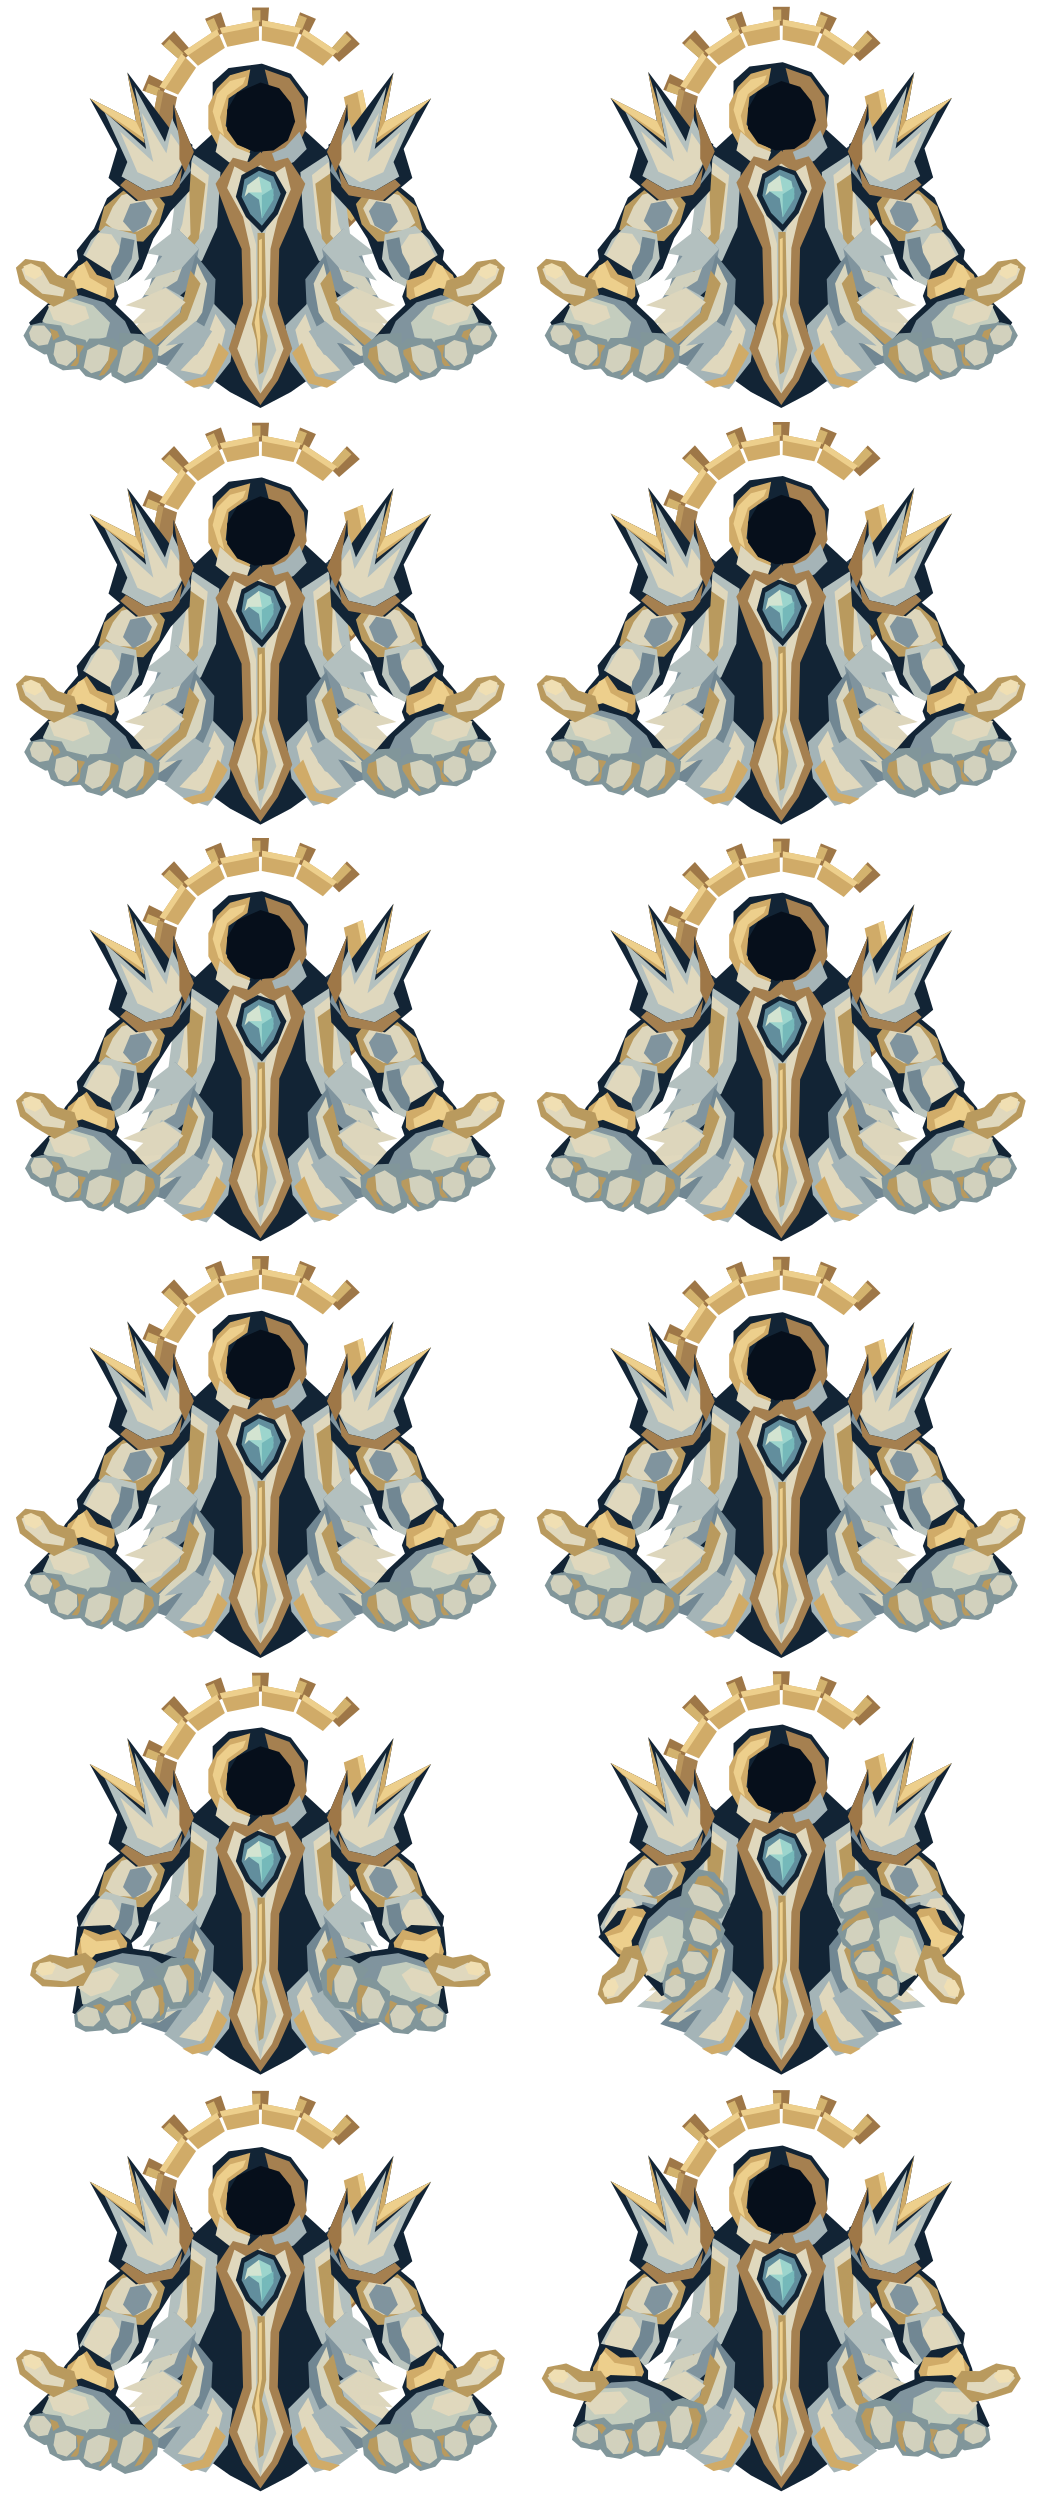
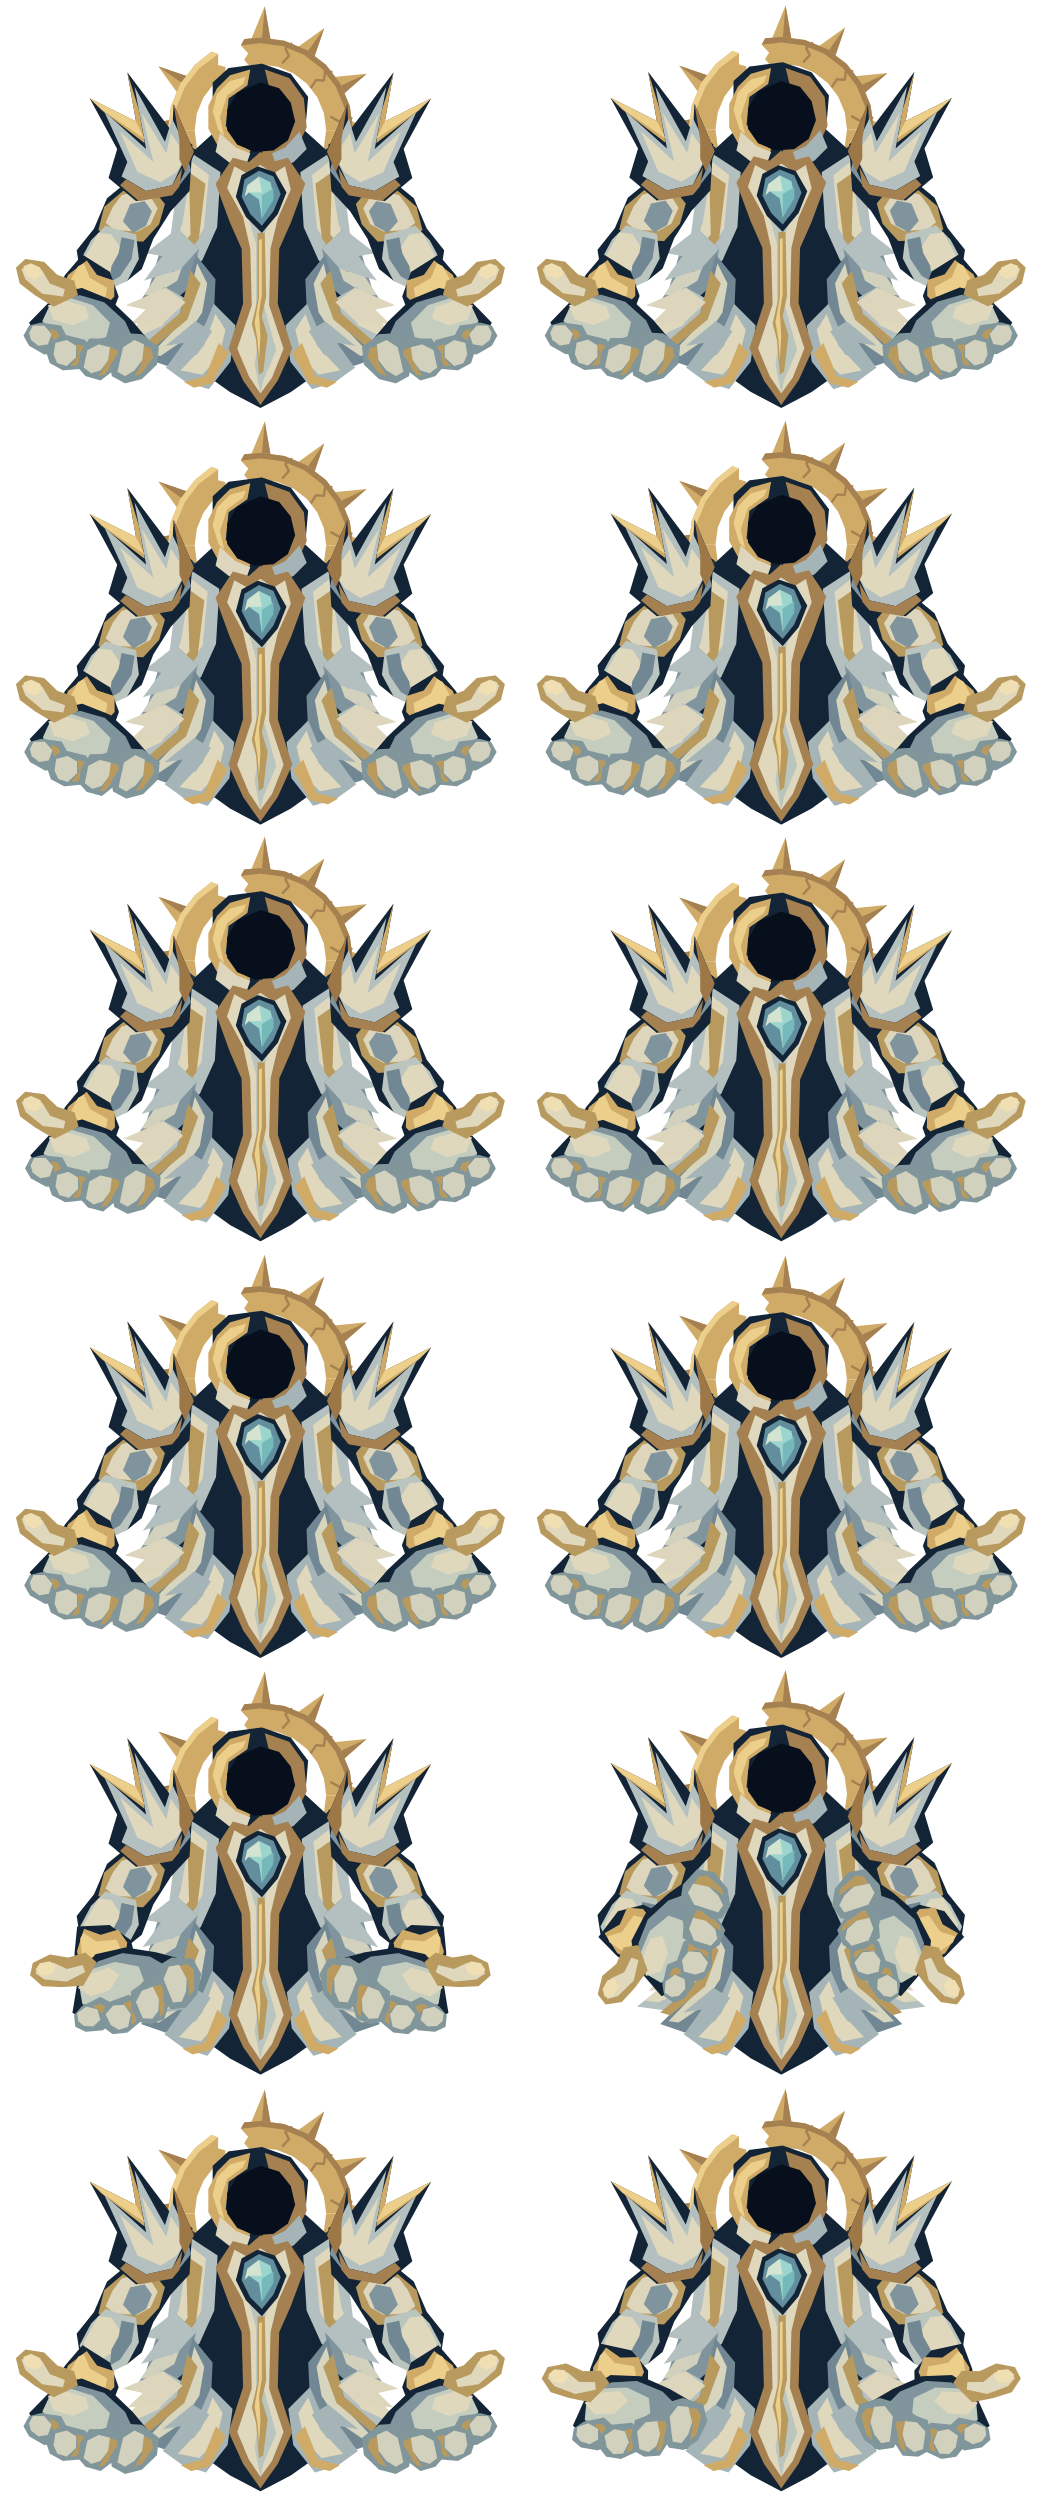
<svg xmlns="http://www.w3.org/2000/svg" width="720" height="1728" viewBox="0 0 720 1728">
  <defs>
    <g id="halo">
-       <polygon points="174.964,18.176 174.174,5.2 185.945,5.208 185.036,18.176" fill="#9e7747" />
-       <polygon points="174.754,15.184 174.195,7.203 180,7 180,15" fill="#d3b36e" />
-       <polygon points="202.833,21.716 207.387,8.477 218.387,13.043 212.138,25.571" fill="#9e7747" />
-       <polygon points="203.785,18.871 206.639,10.336 212.145,12.394 208.701,20.709" fill="#d3b36e" />
-       <polygon points="227.226,35.652 239.785,21.394 248.69,30.311 234.348,42.774" fill="#9e7747" />
-       <polygon points="229.194,33.388 238.377,22.82 242.933,27.067 233.033,36.967" fill="#d3b36e" />
-       <polygon points="251.824,84.964 270.786,83.762 270.777,96.365 251.824,95.036" fill="#9e7747" />
-       <polygon points="254.816,84.754 268.782,83.775 269,90 255,90" fill="#d3b36e" />
-       <polygon points="248.284,112.833 261.523,117.387 256.957,128.387 244.429,122.138" fill="#9e7747" />
-       <polygon points="251.129,113.785 259.664,116.639 257.606,122.145 249.291,118.701" fill="#d3b36e" />
-       <polygon points="234.348,137.226 248.606,149.785 239.689,158.69 227.226,144.348" fill="#9e7747" />
-       <polygon points="236.612,139.194 247.18,148.377 242.933,152.933 233.033,143.033" fill="#d3b36e" />
-       <polygon points="212.138,154.429 218.28,167.011 207.273,171.561 202.833,158.284" fill="#9e7747" />
-       <polygon points="213.477,157.114 217.495,165.167 212.145,167.606 208.701,159.291" fill="#d3b36e" />
-       <polygon points="185.036,161.824 186.238,180.786 173.635,180.777 174.964,161.824" fill="#9e7747" />
-       <polygon points="185.246,164.816 186.225,178.782 180,179 180,165" fill="#d3b36e" />
-       <polygon points="157.167,158.284 152.613,171.523 141.613,166.957 147.862,154.429" fill="#9e7747" />
-       <polygon points="156.215,161.129 153.361,169.664 147.855,167.606 151.299,159.291" fill="#d3b36e" />
-       <polygon points="115.571,122.138 102.989,128.28 98.439,117.273 111.716,112.833" fill="#9e7747" />
-       <polygon points="112.886,123.477 104.833,127.495 102.394,122.145 110.709,118.701" fill="#d3b36e" />
-       <polygon points="108.176,95.036 89.214,96.238 89.223,83.635 108.176,84.964" fill="#9e7747" />
-       <polygon points="105.184,95.246 91.218,96.225 91,90 105,90" fill="#d3b36e" />
-       <polygon points="111.716,67.167 98.477,62.613 103.043,51.613 115.571,57.862" fill="#9e7747" />
-       <polygon points="108.871,66.215 100.336,63.361 102.394,57.855 110.709,61.299" fill="#d3b36e" />
-       <polygon points="125.652,42.774 111.394,30.215 120.311,21.31 132.774,35.652" fill="#9e7747" />
-       <polygon points="123.388,40.806 112.82,31.623 117.067,27.067 126.967,36.967" fill="#d3b36e" />
-       <polygon points="147.862,25.571 141.72,12.989 152.727,8.439 157.167,21.716" fill="#9e7747" />
-       <polygon points="146.523,22.886 142.505,14.832 147.855,12.394 151.299,20.709" fill="#d3b36e" />
-       <polygon points="181.14,14.008 208.027,19.357 202.865,32.37 180.93,28.007" fill="#d0ab68" />
-       <polygon points="181.14,14.008 208.027,19.357 206.552,23.075 181.08,18.008" fill="#edcf8c" />
-       <polygon points="210.134,20.229 232.928,35.46 223.178,45.507 204.583,33.082" fill="#d0ab68" />
-       <polygon points="210.134,20.229 232.928,35.46 230.142,38.33 208.548,23.901" fill="#edcf8c" />
-       <polygon points="250.643,61.972 255.991,88.86 241.993,89.07 237.63,67.135" fill="#d0ab68" />
-       <polygon points="250.643,61.972 255.991,88.86 251.992,88.92 246.925,63.448" fill="#edcf8c" />
-       <polygon points="255.991,91.14 250.643,118.027 237.63,112.865 241.993,90.93" fill="#d0ab68" />
-       <polygon points="255.991,91.14 250.643,118.027 246.925,116.552 251.992,91.08" fill="#edcf8c" />
-       <polygon points="249.771,120.134 234.54,142.928 224.493,133.178 236.918,114.583" fill="#d0ab68" />
-       <polygon points="249.771,120.134 234.54,142.928 231.67,140.142 246.099,118.548" fill="#ba965c" />
-       <polygon points="232.928,144.54 210.134,159.771 204.583,146.918 223.178,134.493" fill="#d0ab68" />
-       <polygon points="232.928,144.54 210.134,159.771 208.548,156.099 230.142,141.67" fill="#ba965c" />
-       <polygon points="208.027,160.643 181.14,165.991 180.93,151.993 202.865,147.63" fill="#a58050" />
-       <polygon points="208.027,160.643 181.14,165.991 181.08,161.992 206.552,156.925" fill="#ba965c" />
-       <polygon points="178.86,165.991 151.973,160.643 157.135,147.63 179.07,151.993" fill="#a58050" />
-       <polygon points="178.86,165.991 151.973,160.643 153.448,156.925 178.92,161.992" fill="#ba965c" />
-       <polygon points="125.46,142.928 110.229,120.134 123.082,114.583 135.507,133.178" fill="#a58050" />
-       <polygon points="125.46,142.928 110.229,120.134 113.901,118.548 128.33,140.142" fill="#ba965c" />
-       <polygon points="109.357,118.027 104.009,91.14 118.007,90.93 122.37,112.865" fill="#a58050" />
-       <polygon points="109.357,118.027 104.009,91.14 108.008,91.08 113.075,116.552" fill="#ba965c" />
-       <polygon points="104.009,88.86 109.357,61.972 122.37,67.135 118.007,89.07" fill="#a58050" />
-       <polygon points="104.009,88.86 109.357,61.972 113.075,63.448 108.008,88.92" fill="#ba965c" />
-       <polygon points="110.229,59.866 125.46,37.072 135.507,46.822 123.082,65.417" fill="#d0ab68" />
-       <polygon points="110.229,59.866 125.46,37.072 128.33,39.858 113.901,61.452" fill="#edcf8c" />
-       <polygon points="127.072,35.46 149.866,20.229 155.417,33.082 136.822,45.507" fill="#d0ab68" />
-       <polygon points="127.072,35.46 149.866,20.229 151.452,23.901 129.858,38.33" fill="#edcf8c" />
-       <polygon points="151.973,19.357 178.86,14.008 179.07,28.007 157.135,32.37" fill="#d0ab68" />
-       <polygon points="151.973,19.357 178.86,14.008 178.92,18.008 153.448,23.075" fill="#edcf8c" />
+       <g data-symbol="hollow-sun">
+         <polygon points="172.59,29.65 182.99,4.29 187.41,29.65" fill="#d0ab68" />
+         <polygon points="182.99,4.29 187.41,29.65 181.12,26.01" fill="#a58050" />
+         <polygon points="203.76,34.03 224.09,19.44 216.59,41.44" fill="#d0ab68" />
+         <polygon points="224.09,19.44 216.59,41.44 212.96,35.14" fill="#a58050" />
+         <polygon points="228.56,53.41 253.46,50.94 235.97,66.24" fill="#d0ab68" />
+         <polygon points="253.46,50.94 235.97,66.24 235.98,58.97" fill="#a58050" />
+         <polygon points="240.35,82.59 265.71,92.99 240.35,97.41" fill="#d0ab68" />
+         <polygon points="265.71,92.99 240.35,97.41 243.99,91.12" fill="#a58050" />
+         <polygon points="235.97,113.76 250.56,134.09 228.56,126.59" fill="#d0ab68" />
+         <polygon points="250.56,134.09 228.56,126.59 234.86,122.96" fill="#a58050" />
+         <polygon points="216.59,138.56 219.06,163.46 203.76,145.97" fill="#d0ab68" />
+         <polygon points="219.06,163.46 203.76,145.97 211.03,145.98" fill="#a58050" />
+         <polygon points="187.41,150.35 177.01,175.71 172.59,150.35" fill="#d0ab68" />
+         <polygon points="177.01,175.71 172.59,150.35 178.88,153.99" fill="#a58050" />
+         <polygon points="156.24,145.97 135.91,160.56 143.41,138.56" fill="#d0ab68" />
+         <polygon points="135.91,160.56 143.41,138.56 147.04,144.86" fill="#a58050" />
+         <polygon points="131.44,126.59 106.54,129.06 124.03,113.76" fill="#d0ab68" />
+         <polygon points="106.54,129.06 124.03,113.76 124.02,121.03" fill="#a58050" />
+         <polygon points="119.65,97.41 94.29,87.01 119.65,82.59" fill="#d0ab68" />
+         <polygon points="94.29,87.01 119.65,82.59 116.01,88.88" fill="#a58050" />
+         <polygon points="124.03,66.24 109.44,45.91 131.44,53.41" fill="#d0ab68" />
+         <polygon points="109.44,45.91 131.44,53.41 125.14,57.04" fill="#a58050" />
+         <polygon points="168.89,26.97 180,26 196.56,28.18 212,34.57 225.25,44.75 235.43,58 241.82,73.44 244,90 225.44,90 223.89,78.24 219.35,67.28 212.13,57.87 202.72,50.65 191.76,46.11 180,44.56 172.11,45.25 168.77,41.36 171.59,36.9 166.47,31.38" fill="#d0ab68" />
+         <polygon points="168.89,26.97 180,26 196.56,28.18 212,34.57 225.25,44.75 235.43,58 241.82,73.44 244,90 240.16,90 238.11,74.43 232.1,59.92 222.54,47.46 210.08,37.9 195.57,31.89 180,29.84 166.47,31.38" fill="#a58050" />
+         <polygon points="244,90 241.82,106.56 235.43,122 225.25,135.25 212,145.43 196.56,151.82 180,154 180,135.44 191.76,133.89 202.72,129.35 212.13,122.13 219.35,112.72 223.89,101.76 225.44,90" fill="#d0ab68" />
+         <polygon points="244,90 241.82,106.56 235.43,122 225.25,135.25 212,145.43 196.56,151.82 180,154 180,150.16 195.57,148.11 210.08,142.1 222.54,132.54 232.1,120.08 238.11,105.57 240.16,90" fill="#a58050" />
+         <polygon points="180,154 163.44,151.82 148,145.43 134.75,135.25 124.57,122 118.18,106.56 116,90 134.56,90 136.11,101.76 140.65,112.72 147.87,122.13 157.28,129.35 168.24,133.89 180,135.44" fill="#d0ab68" />
+         <polygon points="180,154 163.44,151.82 148,145.43 134.75,135.25 124.57,122 118.18,106.56 116,90 119.84,90 121.89,105.57 127.9,120.08 137.46,132.54 149.92,142.1 164.43,148.11 180,150.16" fill="#a58050" />
+         <polygon points="116,90 118.18,73.44 124.57,58 134.75,44.75 146.09,35.72 150.83,37.38 150.72,44.91 155.8,46.34 155.92,51.46 147.87,57.87 140.65,67.28 136.11,78.24 134.56,90" fill="#d0ab68" />
+         <polygon points="116,90 118.18,73.44 124.57,58 134.75,44.75 146.09,35.72 150.83,37.38 137.46,47.46 127.9,59.92 121.89,74.43 119.84,90" fill="#edcf8c" />
+         <polyline data-fracture="closed" points="201.89,29.86 197.21,33.69 199.72,38.62 195.03,43.74" fill="none" stroke="#a58050" stroke-width="1.664" stroke-linejoin="bevel" />
+         <polyline data-fracture="closed" points="229.74,49.72 224.71,49.75 223.88,55.72 218.52,55.31 214.81,60.79" fill="none" stroke="#a58050" stroke-width="1.664" stroke-linejoin="bevel" />
+         <polyline data-fracture="closed" points="243.52,82.2 237.99,79.78 234.74,84.25 228.37,80.6" fill="none" stroke="#a58050" stroke-width="1.664" stroke-linejoin="bevel" />
+         <polyline data-fracture="closed" points="135.54,136.04 140.95,134.92 140.87,127.79 145.95,126.51" fill="none" stroke="#a58050" stroke-width="1.664" stroke-linejoin="bevel" />
+       </g>
    </g>
    <g id="body-back">
      <path d="M115 110 125 96 144 110 153 132 139 155 121 140Z M245 110 235 96 216 110 207 132 221 155 239 140Z" fill="#283d50" />
      <path d="M131 107 143 96 153 87 180 91 207 87 217 96 229 107 230 181 252 235 225 254 201 271 180 282 159 271 135 254 108 235 130 181Z" fill="#122435" />
    </g>
    <g id="mantle-left">
      <g transform="translate(-27 0) scale(1.15 1)">
        <path d="M140 107 156 119 154 157 145 180 133 190 119 185 126 163 129 136Z" fill="#b3c0bf" />
        <path d="M139 112 149 121 146 158 135 177 125 179 133 155Z" fill="#e0d8bd" />
        <path d="M130 158 143 172 139 197 123 213 106 211 113 199 119 176Z" fill="#80949e" />
        <path d="M126 164 136 175 130 194 116 204 110 204 119 188Z" fill="#d2d1bd" />
        <path d="M122 198 136 207 130 225 115 238 95 235 106 225Z" fill="#b3c0bf" />
        <path d="M122 202 130 209 121 225 108 232 100 231 114 216Z" fill="#e0d8bd" />
        <path d="M141 176 153 193 152 218 143 239 124 253 109 247 130 223Z" fill="#718793" />
        <path d="M142 182 148 196 145 216 134 235 120 246 114 245 134 221Z" fill="#d8d5be" />
        <path d="M152 210 165 225 162 250 149 269 135 264 123 254 142 237Z" fill="#a4b4b7" />
        <path d="M153 217 159 228 155 247 145 259 132 256 146 239Z" fill="#e0d8bd" />
        <path d="M137 119 147 127 143 165 128 188 122 186 138 162Z" fill="#b99a5e" />
        <path d="M138 187 144 196 136 221 115 241 109 239 132 216Z" fill="#b99a5e" />
        <path d="M155 237 161 244 151 265 140 268 134 264 147 260Z" fill="#d0ab68" />
        <path d="M130 158 143 172 132 186 110 194 121 177 111 175Z" fill="#b3c0bf" />
        <path d="M123 199 135 209 123 222 102 224 111 214 99 211Z" fill="#ddd6bc" />
        <path d="M141 222 151 229 142 245 124 253 134 237 123 239Z" fill="#a4b4b7" />
      </g>
    </g>
    <g id="mantle-right">
      <g transform="translate(387 0) scale(-1.15 1)">
        <path d="M140 107 156 119 154 157 145 180 133 190 119 185 126 163 129 136Z" fill="#b3c0bf" />
        <path d="M139 112 149 121 146 158 135 177 125 179 133 155Z" fill="#e0d8bd" />
        <path d="M130 158 143 172 139 197 123 213 106 211 113 199 119 176Z" fill="#80949e" />
        <path d="M126 164 136 175 130 194 116 204 110 204 119 188Z" fill="#d2d1bd" />
        <path d="M122 198 136 207 130 225 115 238 95 235 106 225Z" fill="#b3c0bf" />
        <path d="M122 202 130 209 121 225 108 232 100 231 114 216Z" fill="#e0d8bd" />
        <path d="M141 176 153 193 152 218 143 239 124 253 109 247 130 223Z" fill="#718793" />
        <path d="M142 182 148 196 145 216 134 235 120 246 114 245 134 221Z" fill="#d8d5be" />
        <path d="M152 210 165 225 162 250 149 269 135 264 123 254 142 237Z" fill="#a4b4b7" />
        <path d="M153 217 159 228 155 247 145 259 132 256 146 239Z" fill="#e0d8bd" />
        <path d="M137 119 147 127 143 165 128 188 122 186 138 162Z" fill="#b99a5e" />
        <path d="M138 187 144 196 136 221 115 241 109 239 132 216Z" fill="#b99a5e" />
        <path d="M155 237 161 244 151 265 140 268 134 264 147 260Z" fill="#d0ab68" />
        <path d="M130 158 143 172 132 186 110 194 121 177 111 175Z" fill="#b3c0bf" />
        <path d="M123 199 135 209 123 222 102 224 111 214 99 211Z" fill="#ddd6bc" />
        <path d="M141 222 151 229 142 245 124 253 134 237 123 239Z" fill="#a4b4b7" />
      </g>
    </g>
    <g id="cowl">
      <path d="M147 57 158 47 181 44 201 51 213 67 211 90 202 108 180 116 158 107 147 88Z" fill="#122435" />
      <path d="M150 61 159 52 173 48 171 59 158 68 156 87 164 99 173 104 170 114 154 107 144 89 144 73Z" fill="#d0ab68" />
      <path d="M183 48 200 54 210 68 212 88 204 105 191 113 182 114 181 105 196 96 202 82 197 66 186 60Z" fill="#a58050" />
      <path d="M150 65 159 56 170 53 168 58 157 66 152 81 155 94 151 90 147 77Z" fill="#edcf8c" />
      <path d="M180 57 193 61 201 71 204 84 199 97 189 104 176 105 164 100 157 90 157 76 164 64Z" fill="#060f1b" />
      <path d="M152 92 163 102 173 106 169 117 158 112 149 105Z" fill="#ddd6bc" />
      <path d="M207 91 197 102 188 106 192 117 203 112 212 103Z" fill="#a5b4b7" />
    </g>
    <g id="vestment">
      <path d="M161 109 172 112 180 105 188 112 199 109 211 127 201 154 193 172 192 210 202 241 192 263 180 280 168 263 158 241 168 210 167 172 159 154 149 127Z" fill="#a58050" />
      <path d="M162 115 171 120 180 114 189 120 197 115 201 131 192 151 187 172 186 211 196 241 188 261 180 272 172 260 164 241 174 211 173 172 168 150 157 130Z" fill="#e0d8bd" />
      <path d="M180 115 188 122 186 152 181 169 182 210 191 242 182 263 180 272 176 252 179 233 177 209 177 169 172 151 172 126Z" fill="#bbc5bf" />
      <path d="M178 161 183 161 184 205 181 219 185 232 182 257 179 259 177 235 174 224 178 207Z" fill="#b99a5e" />
      <path d="M179 166 181 165 181 204 179 216 180 233 179 249 178 235 176 223 179 206Z" fill="#edcf8c" />
    </g>
    <g id="heart">
      <path d="M167 121 178 115 190 119 198 133 192 148 181 161 170 150 163 136Z" fill="#122435" />
      <path d="M169 124 179 118 189 122 194 134 189 146 181 156 173 148 167 136Z" fill="#628e9d" />
      <path d="M179 122 187 126 189 135 181 151 179 138 172 133Z" fill="#9cd5cd" />
      <path d="M179 122 181 133 172 133 169 136 171 128Z" fill="#d3e4d1" />
      <path d="M181 135 189 130 189 138 181 151Z" fill="#75b9ba" />
    </g>
    <g id="arm-left">
      <path d="M133 100 118 91 99 96 87 108 85 128 74 137 65 158 53 173 55 186 70 201 88 194 98 186 106 165 118 146 131 132Z" fill="#122435" />
      <path d="M132 105 116 97 101 101 91 113 91 128 101 135 115 134 128 122Z" fill="#e0d8bd" />
      <path d="M123 103 113 100 101 105 96 115 98 125 108 128 117 126 120 116Z" fill="#bbc5bf" />
      <path d="M129 106 119 103 120 116 116 132 124 128 132 118Z" fill="#80949e" />
      <path d="M96 105 108 99 119 101 129 108 128 115 118 107 109 105 99 111 95 122 94 129 90 126 89 115Z" fill="#d0ab68" />
      <path d="M94 109 102 103 114 101 119 104 106 106 98 113 94 123 91 123Z" fill="#edcf8c" />
      <path d="M85 132 94 127 105 130 114 141 110 155 99 167 78 166 68 159 72 143Z" fill="#b99a5e" />
      <path d="M84 135 94 132 104 136 109 144 104 155 95 160 79 159 73 154 78 143Z" fill="#ddd6bc" />
      <path d="M90 141 100 139 105 146 101 156 92 161 85 153Z" fill="#80949e" />
      <path d="M73 156 82 159 94 162 96 179 88 194 76 200 60 193 55 181 63 166Z" fill="#bbc5bf" />
      <path d="M68 161 77 162 83 171 79 185 70 191 60 188 58 179Z" fill="#e0d8bd" />
      <path d="M84 164 93 166 91 179 83 191 76 195 77 184 82 175Z" fill="#718793" />
      <path d="M134 105 120 72 119 91 88 50 94 84 62 68 81 103 75 123 94 139 121 133Z" fill="#122435" />
      <path d="M130 105 119 82 114 98 93 60 101 103 72 77 88 112 84 122 101 132 119 128Z" fill="#b3c0bf" />
      <path d="M129 108 118 92 115 106 98 78 106 112 83 91 95 119 111 126 122 119Z" fill="#e0d8bd" />
      <path d="M88 50 94 84 62 68 70 76 100 99 96 76Z" fill="#d0ab68" />
      <path d="M94 84 100 96 72 77 62 68Z" fill="#edcf8c" />
      <path d="M120 72 134 105 128 119 124 110 124 97Z" fill="#9e7747" />
      <path d="M87 124 101 132 119 128 126 116 124 129 119 135 96 139 83 128Z" fill="#a58050" />
    </g>
    <g id="forearm-left">
      <path d="M57 176 76 188 82 205 74 226 58 239 40 233 31 220 37 203 45 190Z" fill="#122435" />
      <path d="M60 180 67 190 79 194 79 205 70 214 53 210 43 201 47 190Z" fill="#d0ab68" />
      <path d="M54 184 58 182 62 192 74 199 73 205 66 206 53 199 48 195Z" fill="#edcf8c" />
      <path d="M47 201 57 209 70 210 70 226 59 237 42 235 33 223 35 211Z" fill="#d2d1bd" />
      <path d="M44 204 52 210 61 212 58 223 47 227 38 223 38 215Z" fill="#e4dabc" />
      <path d="M61 214 68 213 67 225 58 233 51 232 57 223Z" fill="#80949e" />
      <g transform="translate(-2 -14) scale(1.3 1)">
        <path d="M32 217 45 213 60 221 72 236 81 250 77 264 61 269 41 264 23 252 17 237Z" fill="#122435" />
        <path d="M32 221 44 218 57 223 68 236 73 250 66 260 49 258 34 251 23 239Z" fill="#80949e" />
        <path d="M28 225 39 220 51 225 60 237 58 247 47 251 34 245 24 236Z" fill="#c4cdbe" />
        <path d="M27 225 37 222 47 226 49 234 40 239 30 235Z" fill="#e0d8bd" />
        <path d="M30 226 20 218 12 210 10 199 15 193 25 195 32 204 41 208 43 218Z" fill="#b99a5e" />
        <path d="M24 217 15 207 13 200 17 197 24 201 28 210 36 214 35 219Z" fill="#e0d8bd" />
        <path d="M14 198 18 196 23 199 24 204 20 207 15 204Z" fill="#f0dfb3" />
        <path d="M23 237 34 239 38 249 33 258 25 259 17 253 14 246 17 239Z" fill="#81969a" />
        <path d="M19 239 25 239 29 245 27 252 22 253 18 249 17 244Z" fill="#d2d1bd" />
        <path d="M28 241 32 243 34 249 31 255 28 256 30 250Z" fill="#b99a5e" />
        <path d="M35 245 47 249 50 258 44 269 35 270 28 265 26 257 29 250Z" fill="#81969a" />
        <path d="M31 251 37 249 42 253 42 261 37 267 32 265 30 259Z" fill="#d2d1bd" />
        <path d="M42 252 46 253 47 259 42 267 39 267 43 260Z" fill="#b99a5e" />
        <path d="M49 248 62 248 68 256 64 268 55 277 47 274 43 268 44 258Z" fill="#81969a" />
        <path d="M48 256 54 252 60 254 61 260 55 270 50 272 46 268Z" fill="#d2d1bd" />
        <path d="M60 254 64 256 64 262 57 273 54 274 59 263Z" fill="#b99a5e" />
        <path d="M65 244 77 245 86 254 85 266 77 276 68 279 61 274 60 267 65 257Z" fill="#81969a" />
        <path d="M67 254 73 249 78 252 79 260 73 270 68 274 64 271 65 265Z" fill="#d2d1bd" />
        <path d="M78 253 82 255 83 261 77 272 73 274 77 265Z" fill="#b99a5e" />
      </g>
    </g>
    <g id="arm-right">
      <g transform="translate(360 0) scale(-1 1)">
        <path d="M133 100 118 91 99 96 87 108 85 128 74 137 65 158 53 173 55 186 70 201 88 194 98 186 106 165 118 146 131 132Z" fill="#122435" />
        <path d="M132 105 116 97 101 101 91 113 91 128 101 135 115 134 128 122Z" fill="#e0d8bd" />
        <path d="M123 103 113 100 101 105 96 115 98 125 108 128 117 126 120 116Z" fill="#bbc5bf" />
        <path d="M129 106 119 103 120 116 116 132 124 128 132 118Z" fill="#80949e" />
        <path d="M96 105 108 99 119 101 129 108 128 115 118 107 109 105 99 111 95 122 94 129 90 126 89 115Z" fill="#d0ab68" />
        <path d="M94 109 102 103 114 101 119 104 106 106 98 113 94 123 91 123Z" fill="#edcf8c" />
        <path d="M85 132 94 127 105 130 114 141 110 155 99 167 78 166 68 159 72 143Z" fill="#b99a5e" />
        <path d="M84 135 94 132 104 136 109 144 104 155 95 160 79 159 73 154 78 143Z" fill="#ddd6bc" />
        <path d="M90 141 100 139 105 146 101 156 92 161 85 153Z" fill="#80949e" />
        <path d="M73 156 82 159 94 162 96 179 88 194 76 200 60 193 55 181 63 166Z" fill="#bbc5bf" />
        <path d="M68 161 77 162 83 171 79 185 70 191 60 188 58 179Z" fill="#e0d8bd" />
        <path d="M84 164 93 166 91 179 83 191 76 195 77 184 82 175Z" fill="#718793" />
        <path d="M134 105 120 72 119 91 88 50 94 84 62 68 81 103 75 123 94 139 121 133Z" fill="#122435" />
        <path d="M130 105 119 82 114 98 93 60 101 103 72 77 88 112 84 122 101 132 119 128Z" fill="#b3c0bf" />
        <path d="M129 108 118 92 115 106 98 78 106 112 83 91 95 119 111 126 122 119Z" fill="#e0d8bd" />
        <path d="M88 50 94 84 62 68 70 76 100 99 96 76Z" fill="#d0ab68" />
        <path d="M94 84 100 96 72 77 62 68Z" fill="#edcf8c" />
        <path d="M120 72 134 105 128 119 124 110 124 97Z" fill="#9e7747" />
        <path d="M87 124 101 132 119 128 126 116 124 129 119 135 96 139 83 128Z" fill="#a58050" />
      </g>
    </g>
    <g id="forearm-right">
      <g transform="translate(360 0) scale(-1 1)">
        <path d="M57 176 76 188 82 205 74 226 58 239 40 233 31 220 37 203 45 190Z" fill="#122435" />
        <path d="M60 180 67 190 79 194 79 205 70 214 53 210 43 201 47 190Z" fill="#d0ab68" />
        <path d="M54 184 58 182 62 192 74 199 73 205 66 206 53 199 48 195Z" fill="#edcf8c" />
        <path d="M47 201 57 209 70 210 70 226 59 237 42 235 33 223 35 211Z" fill="#d2d1bd" />
        <path d="M44 204 52 210 61 212 58 223 47 227 38 223 38 215Z" fill="#e4dabc" />
        <path d="M61 214 68 213 67 225 58 233 51 232 57 223Z" fill="#80949e" />
        <g transform="translate(-2 -14) scale(1.3 1)">
          <path d="M32 217 45 213 60 221 72 236 81 250 77 264 61 269 41 264 23 252 17 237Z" fill="#122435" />
          <path d="M32 221 44 218 57 223 68 236 73 250 66 260 49 258 34 251 23 239Z" fill="#80949e" />
          <path d="M28 225 39 220 51 225 60 237 58 247 47 251 34 245 24 236Z" fill="#c4cdbe" />
          <path d="M27 225 37 222 47 226 49 234 40 239 30 235Z" fill="#e0d8bd" />
          <path d="M30 226 20 218 12 210 10 199 15 193 25 195 32 204 41 208 43 218Z" fill="#b99a5e" />
          <path d="M24 217 15 207 13 200 17 197 24 201 28 210 36 214 35 219Z" fill="#e0d8bd" />
          <path d="M14 198 18 196 23 199 24 204 20 207 15 204Z" fill="#f0dfb3" />
          <path d="M23 237 34 239 38 249 33 258 25 259 17 253 14 246 17 239Z" fill="#81969a" />
          <path d="M19 239 25 239 29 245 27 252 22 253 18 249 17 244Z" fill="#d2d1bd" />
          <path d="M28 241 32 243 34 249 31 255 28 256 30 250Z" fill="#b99a5e" />
          <path d="M35 245 47 249 50 258 44 269 35 270 28 265 26 257 29 250Z" fill="#81969a" />
          <path d="M31 251 37 249 42 253 42 261 37 267 32 265 30 259Z" fill="#d2d1bd" />
          <path d="M42 252 46 253 47 259 42 267 39 267 43 260Z" fill="#b99a5e" />
          <path d="M49 248 62 248 68 256 64 268 55 277 47 274 43 268 44 258Z" fill="#81969a" />
          <path d="M48 256 54 252 60 254 61 260 55 270 50 272 46 268Z" fill="#d2d1bd" />
          <path d="M60 254 64 256 64 262 57 273 54 274 59 263Z" fill="#b99a5e" />
          <path d="M65 244 77 245 86 254 85 266 77 276 68 279 61 274 60 267 65 257Z" fill="#81969a" />
          <path d="M67 254 73 249 78 252 79 260 73 270 68 274 64 271 65 265Z" fill="#d2d1bd" />
          <path d="M78 253 82 255 83 261 77 272 73 274 77 265Z" fill="#b99a5e" />
        </g>
      </g>
    </g>
  </defs>
  <svg x="0" y="0" width="360" height="288" viewBox="0 0 360 288">
    <use href="#halo" />
    <use href="#body-back" />
    <use href="#mantle-left" />
    <use href="#mantle-right" />
    <use href="#cowl" />
    <use href="#vestment" />
    <use href="#heart" />
    <use href="#arm-left" />
    <use href="#forearm-left" />
    <use href="#arm-right" />
    <use href="#forearm-right" />
  </svg>
  <svg x="360" y="0" width="360" height="288" viewBox="0 0 360 288">
    <use href="#halo" transform="translate(0 -0.5)" />
    <use href="#body-back" transform="translate(0 282) scale(1 1.00565) translate(0 -282)" />
    <use href="#mantle-left" transform="translate(-0.4 0)" />
    <use href="#mantle-right" transform="translate(0.4 0)" />
    <use href="#cowl" transform="translate(0 -1)" />
    <use href="#vestment" transform="translate(180 282) scale(1.001 1.00565) translate(-180 -282)" />
    <use href="#heart" transform="translate(0 -0.8)" />
    <use href="#arm-left" transform="translate(0 -0.35)" />
    <use href="#forearm-left" transform="translate(0 -0.35) rotate(-0.32 62 184)" />
    <use href="#arm-right" transform="translate(0 -0.35)" />
    <use href="#forearm-right" transform="translate(0 -0.35) rotate(0.32 298 184)" />
  </svg>
  <svg x="0" y="288" width="360" height="288" viewBox="0 0 360 288">
    <use href="#halo" transform="translate(0 -1)" />
    <use href="#body-back" transform="translate(0 282) scale(1 1.0113) translate(0 -282)" />
    <use href="#mantle-left" transform="translate(-0.8 0)" />
    <use href="#mantle-right" transform="translate(0.8 0)" />
    <use href="#cowl" transform="translate(0 -2)" />
    <use href="#vestment" transform="translate(180 282) scale(1.002 1.0113) translate(-180 -282)" />
    <use href="#heart" transform="translate(0 -1.6)" />
    <use href="#arm-left" transform="translate(0 -0.7)" />
    <use href="#forearm-left" transform="translate(0 -0.7) rotate(-0.64 62 184)" />
    <use href="#arm-right" transform="translate(0 -0.7)" />
    <use href="#forearm-right" transform="translate(0 -0.7) rotate(0.64 298 184)" />
  </svg>
  <svg x="360" y="288" width="360" height="288" viewBox="0 0 360 288">
    <use href="#halo" transform="translate(0 -1.5)" />
    <use href="#body-back" transform="translate(0 282) scale(1 1.01695) translate(0 -282)" />
    <use href="#mantle-left" transform="translate(-1.2 0)" />
    <use href="#mantle-right" transform="translate(1.2 0)" />
    <use href="#cowl" transform="translate(0 -3)" />
    <use href="#vestment" transform="translate(180 282) scale(1.003 1.01695) translate(-180 -282)" />
    <use href="#heart" transform="translate(0 -2.4)" />
    <use href="#arm-left" transform="translate(0 -1.05)" />
    <use href="#forearm-left" transform="translate(0 -1.05) rotate(-0.96 62 184)" />
    <use href="#arm-right" transform="translate(0 -1.05)" />
    <use href="#forearm-right" transform="translate(0 -1.05) rotate(0.96 298 184)" />
  </svg>
  <svg x="0" y="576" width="360" height="288" viewBox="0 0 360 288">
    <use href="#halo" transform="translate(0 -2)" />
    <use href="#body-back" transform="translate(0 282) scale(1 1.0226) translate(0 -282)" />
    <use href="#mantle-left" transform="translate(-1.6 0)" />
    <use href="#mantle-right" transform="translate(1.6 0)" />
    <use href="#cowl" transform="translate(0 -4)" />
    <use href="#vestment" transform="translate(180 282) scale(1.004 1.0226) translate(-180 -282)" />
    <use href="#heart" transform="translate(0 -3.2)" />
    <use href="#arm-left" transform="translate(0 -1.4)" />
    <use href="#forearm-left" transform="translate(0 -1.4) rotate(-1.28 62 184)" />
    <use href="#arm-right" transform="translate(0 -1.4)" />
    <use href="#forearm-right" transform="translate(0 -1.4) rotate(1.28 298 184)" />
  </svg>
  <svg x="360" y="576" width="360" height="288" viewBox="0 0 360 288">
    <use href="#halo" transform="translate(0 -1.5)" />
    <use href="#body-back" transform="translate(0 282) scale(1 1.01695) translate(0 -282)" />
    <use href="#mantle-left" transform="translate(-1.2 0)" />
    <use href="#mantle-right" transform="translate(1.2 0)" />
    <use href="#cowl" transform="translate(0 -3)" />
    <use href="#vestment" transform="translate(180 282) scale(1.003 1.01695) translate(-180 -282)" />
    <use href="#heart" transform="translate(0 -2.4)" />
    <use href="#arm-left" transform="translate(0 -1.05)" />
    <use href="#forearm-left" transform="translate(0 -1.05) rotate(-0.96 62 184)" />
    <use href="#arm-right" transform="translate(0 -1.05)" />
    <use href="#forearm-right" transform="translate(0 -1.05) rotate(0.96 298 184)" />
  </svg>
  <svg x="0" y="864" width="360" height="288" viewBox="0 0 360 288">
    <use href="#halo" transform="translate(0 -1)" />
    <use href="#body-back" transform="translate(0 282) scale(1 1.0113) translate(0 -282)" />
    <use href="#mantle-left" transform="translate(-0.8 0)" />
    <use href="#mantle-right" transform="translate(0.8 0)" />
    <use href="#cowl" transform="translate(0 -2)" />
    <use href="#vestment" transform="translate(180 282) scale(1.002 1.0113) translate(-180 -282)" />
    <use href="#heart" transform="translate(0 -1.6)" />
    <use href="#arm-left" transform="translate(0 -0.7)" />
    <use href="#forearm-left" transform="translate(0 -0.7) rotate(-0.64 62 184)" />
    <use href="#arm-right" transform="translate(0 -0.7)" />
    <use href="#forearm-right" transform="translate(0 -0.7) rotate(0.64 298 184)" />
  </svg>
  <svg x="360" y="864" width="360" height="288" viewBox="0 0 360 288">
    <use href="#halo" transform="translate(0 -0.5)" />
    <use href="#body-back" transform="translate(0 282) scale(1 1.00565) translate(0 -282)" />
    <use href="#mantle-left" transform="translate(-0.4 0)" />
    <use href="#mantle-right" transform="translate(0.4 0)" />
    <use href="#cowl" transform="translate(0 -1)" />
    <use href="#vestment" transform="translate(180 282) scale(1.001 1.00565) translate(-180 -282)" />
    <use href="#heart" transform="translate(0 -0.8)" />
    <use href="#arm-left" transform="translate(0 -0.35)" />
    <use href="#forearm-left" transform="translate(0 -0.35) rotate(-0.32 62 184)" />
    <use href="#arm-right" transform="translate(0 -0.35)" />
    <use href="#forearm-right" transform="translate(0 -0.35) rotate(0.32 298 184)" />
  </svg>
  <svg x="0" y="1152" width="360" height="288" viewBox="0 0 360 288">
    <use href="#halo" transform="translate(0 -1)" />
    <use href="#body-back" transform="translate(0 282) scale(1 1.0113) translate(0 -282)" />
    <use href="#mantle-left" transform="translate(-1 0)" />
    <use href="#mantle-right" transform="translate(1 0)" />
    <use href="#cowl" transform="translate(0 -2)" />
    <use href="#vestment" transform="translate(180 282) scale(1.002 1.0113) translate(-180 -282)" />
    <use href="#heart" transform="translate(0 -1.6)" />
    <use href="#arm-left" transform="translate(0 -0.7)" />
    <use href="#forearm-left" transform="translate(0 -0.7) rotate(-35 62 184)" />
    <use href="#arm-right" transform="translate(0 -0.7)" />
    <use href="#forearm-right" transform="translate(0 -0.7) rotate(35 298 184)" />
  </svg>
  <svg x="360" y="1152" width="360" height="288" viewBox="0 0 360 288">
    <use href="#halo" transform="translate(0 -2)" />
    <use href="#body-back" transform="translate(0 282) scale(1 1.0226) translate(0 -282)" />
    <use href="#mantle-left" transform="translate(-2 0)" />
    <use href="#mantle-right" transform="translate(2 0)" />
    <use href="#cowl" transform="translate(0 -4)" />
    <use href="#vestment" transform="translate(180 282) scale(1.004 1.0226) translate(-180 -282)" />
    <use href="#heart" transform="translate(0 -3.2)" />
    <use href="#arm-left" transform="translate(0 -1.4)" />
    <use href="#forearm-left" transform="translate(0 -1.4) rotate(-85 62 184)" />
    <use href="#arm-right" transform="translate(0 -1.4)" />
    <use href="#forearm-right" transform="translate(0 -1.4) rotate(85 298 184)" />
  </svg>
  <svg x="0" y="1440" width="360" height="288" viewBox="0 0 360 288">
    <use href="#halo" />
    <use href="#body-back" />
    <use href="#mantle-left" transform="translate(-2 0)" />
    <use href="#mantle-right" transform="translate(2 0)" />
    <use href="#cowl" />
    <use href="#vestment" />
    <use href="#heart" />
    <use href="#arm-left" />
    <use href="#forearm-left" transform="translate(0 5)" />
    <use href="#arm-right" />
    <use href="#forearm-right" transform="translate(0 5)" />
  </svg>
  <svg x="360" y="1440" width="360" height="288" viewBox="0 0 360 288">
    <use href="#halo" transform="translate(0 -0.5)" />
    <use href="#body-back" transform="translate(0 282) scale(1 1.00565) translate(0 -282)" />
    <use href="#mantle-left" transform="translate(-0.8 0)" />
    <use href="#mantle-right" transform="translate(0.8 0)" />
    <use href="#cowl" transform="translate(0 -1)" />
    <use href="#vestment" transform="translate(180 282) scale(1.001 1.00565) translate(-180 -282)" />
    <use href="#heart" transform="translate(0 -0.8)" />
    <use href="#arm-left" transform="translate(0 -0.35)" />
    <use href="#forearm-left" transform="translate(0 1.65) rotate(-20 62 184)" />
    <use href="#arm-right" transform="translate(0 -0.35)" />
    <use href="#forearm-right" transform="translate(0 1.65) rotate(20 298 184)" />
  </svg>
</svg>
